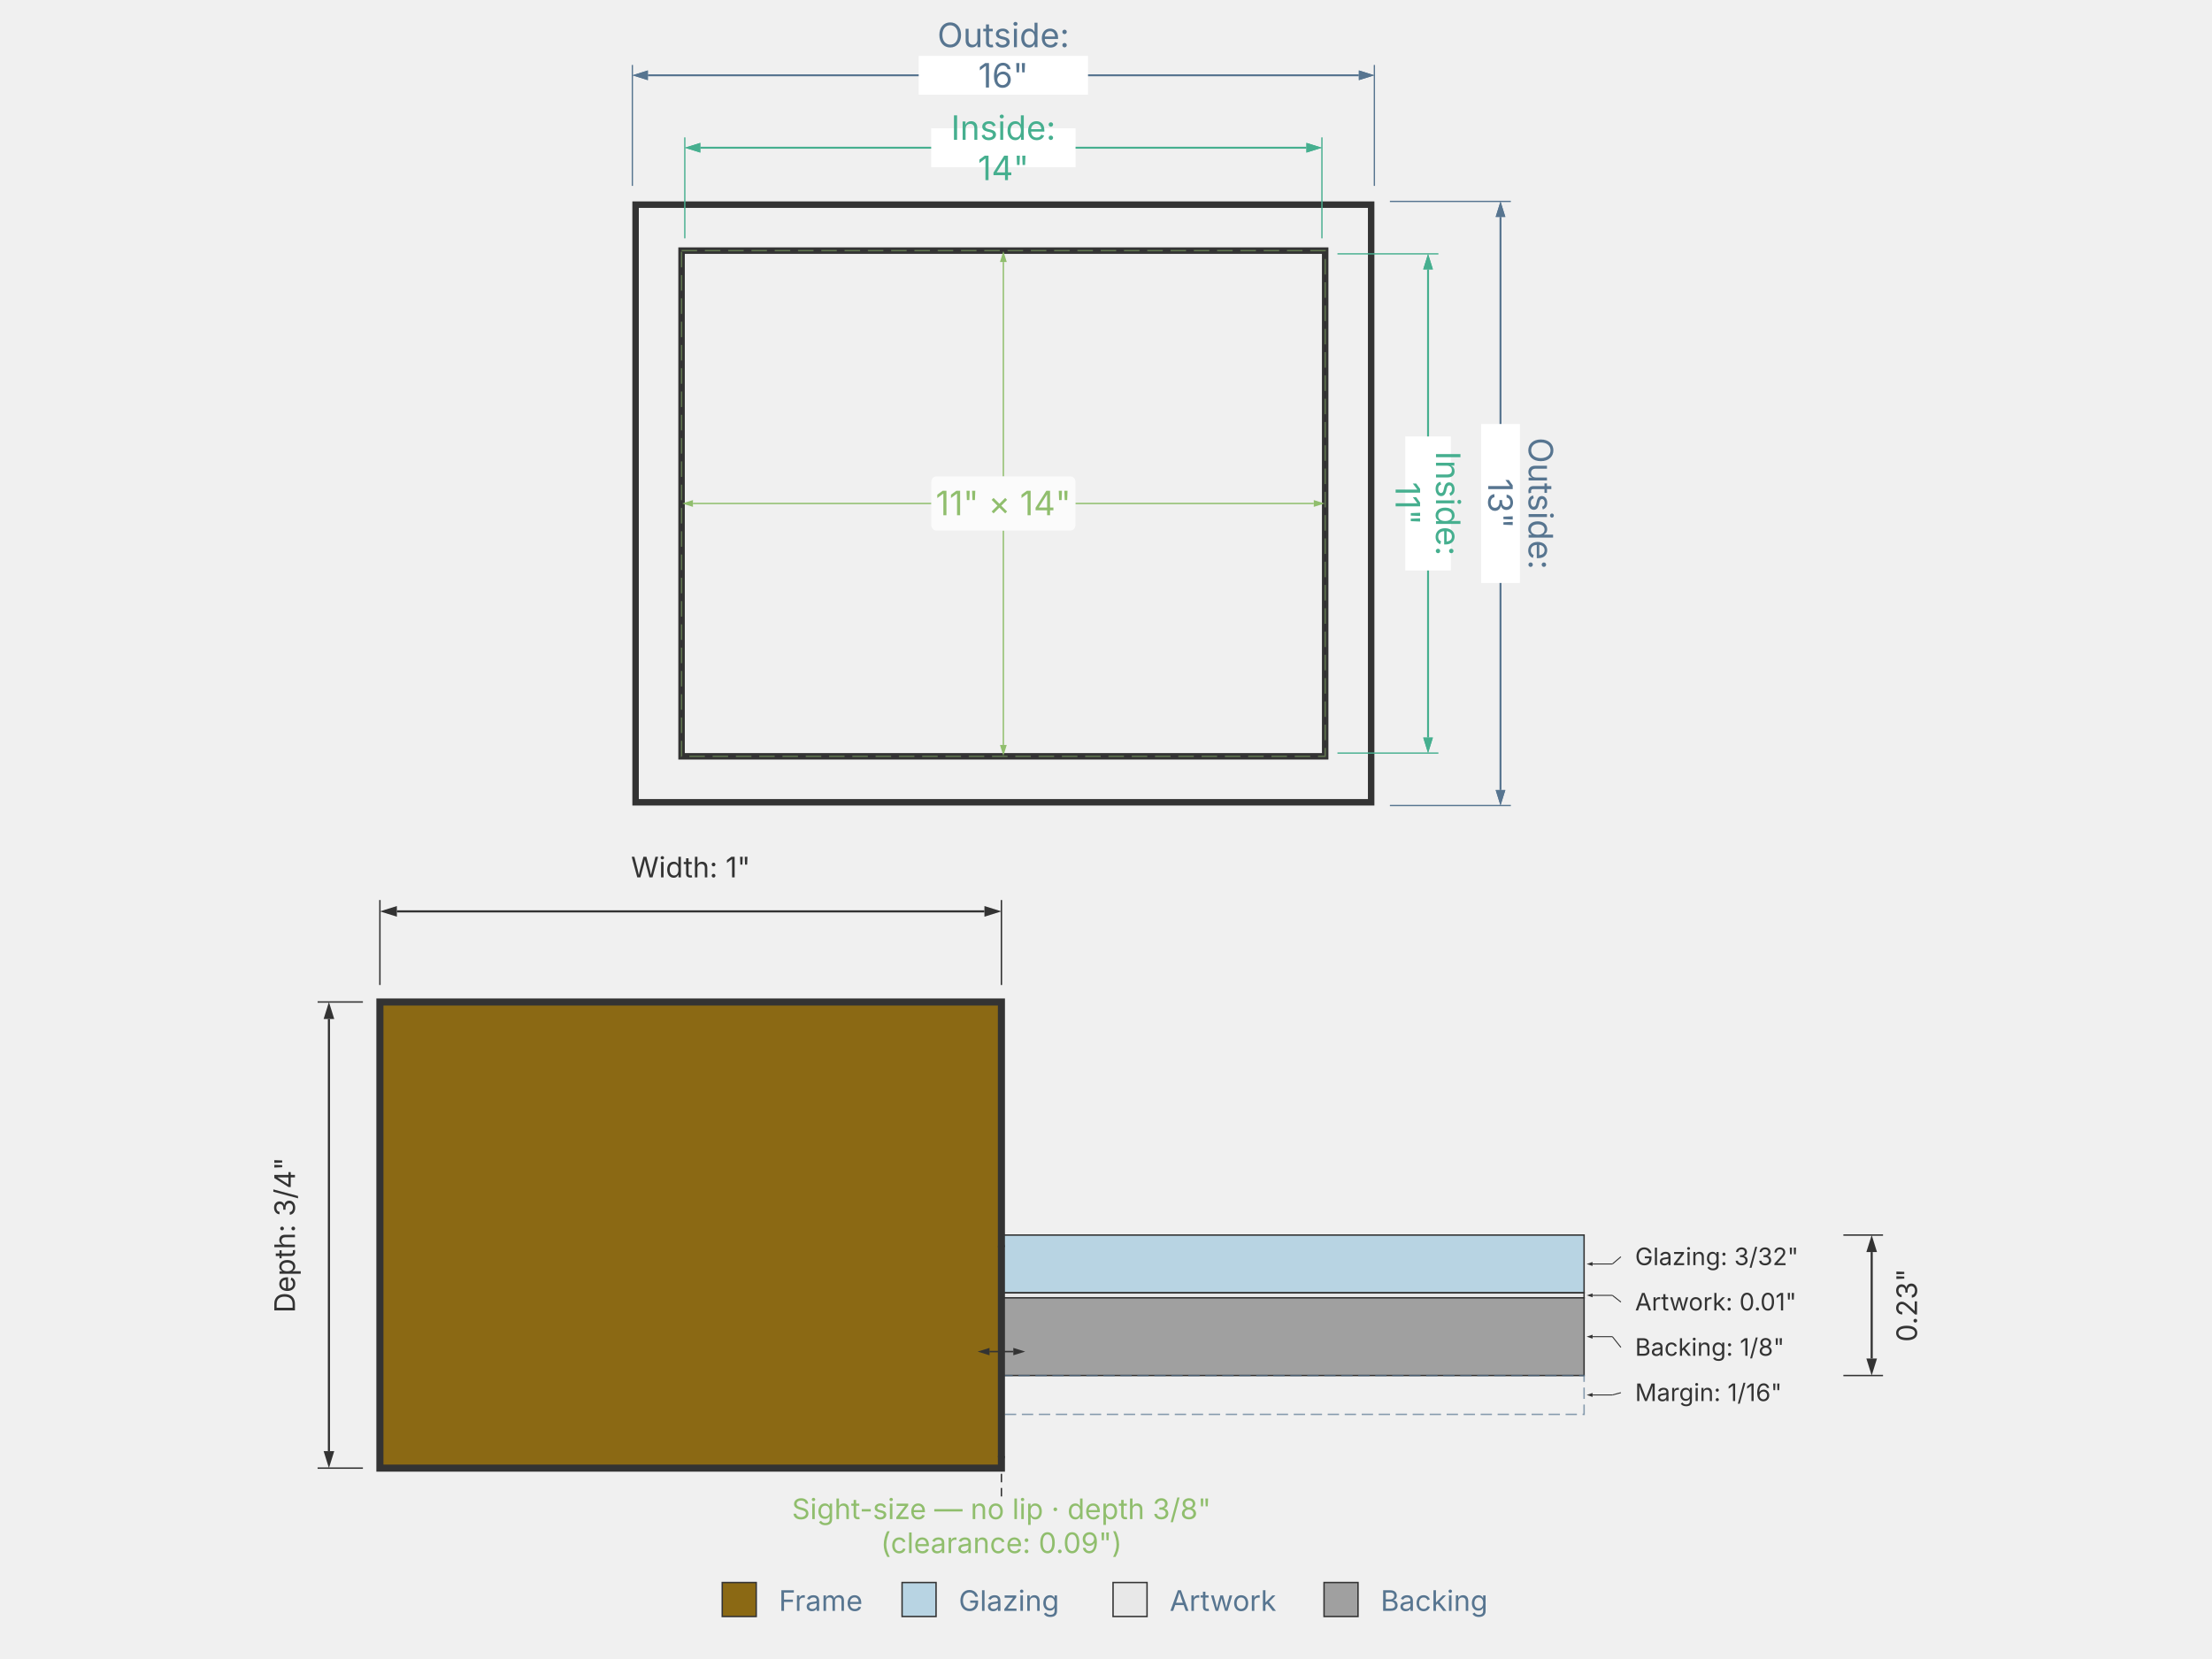
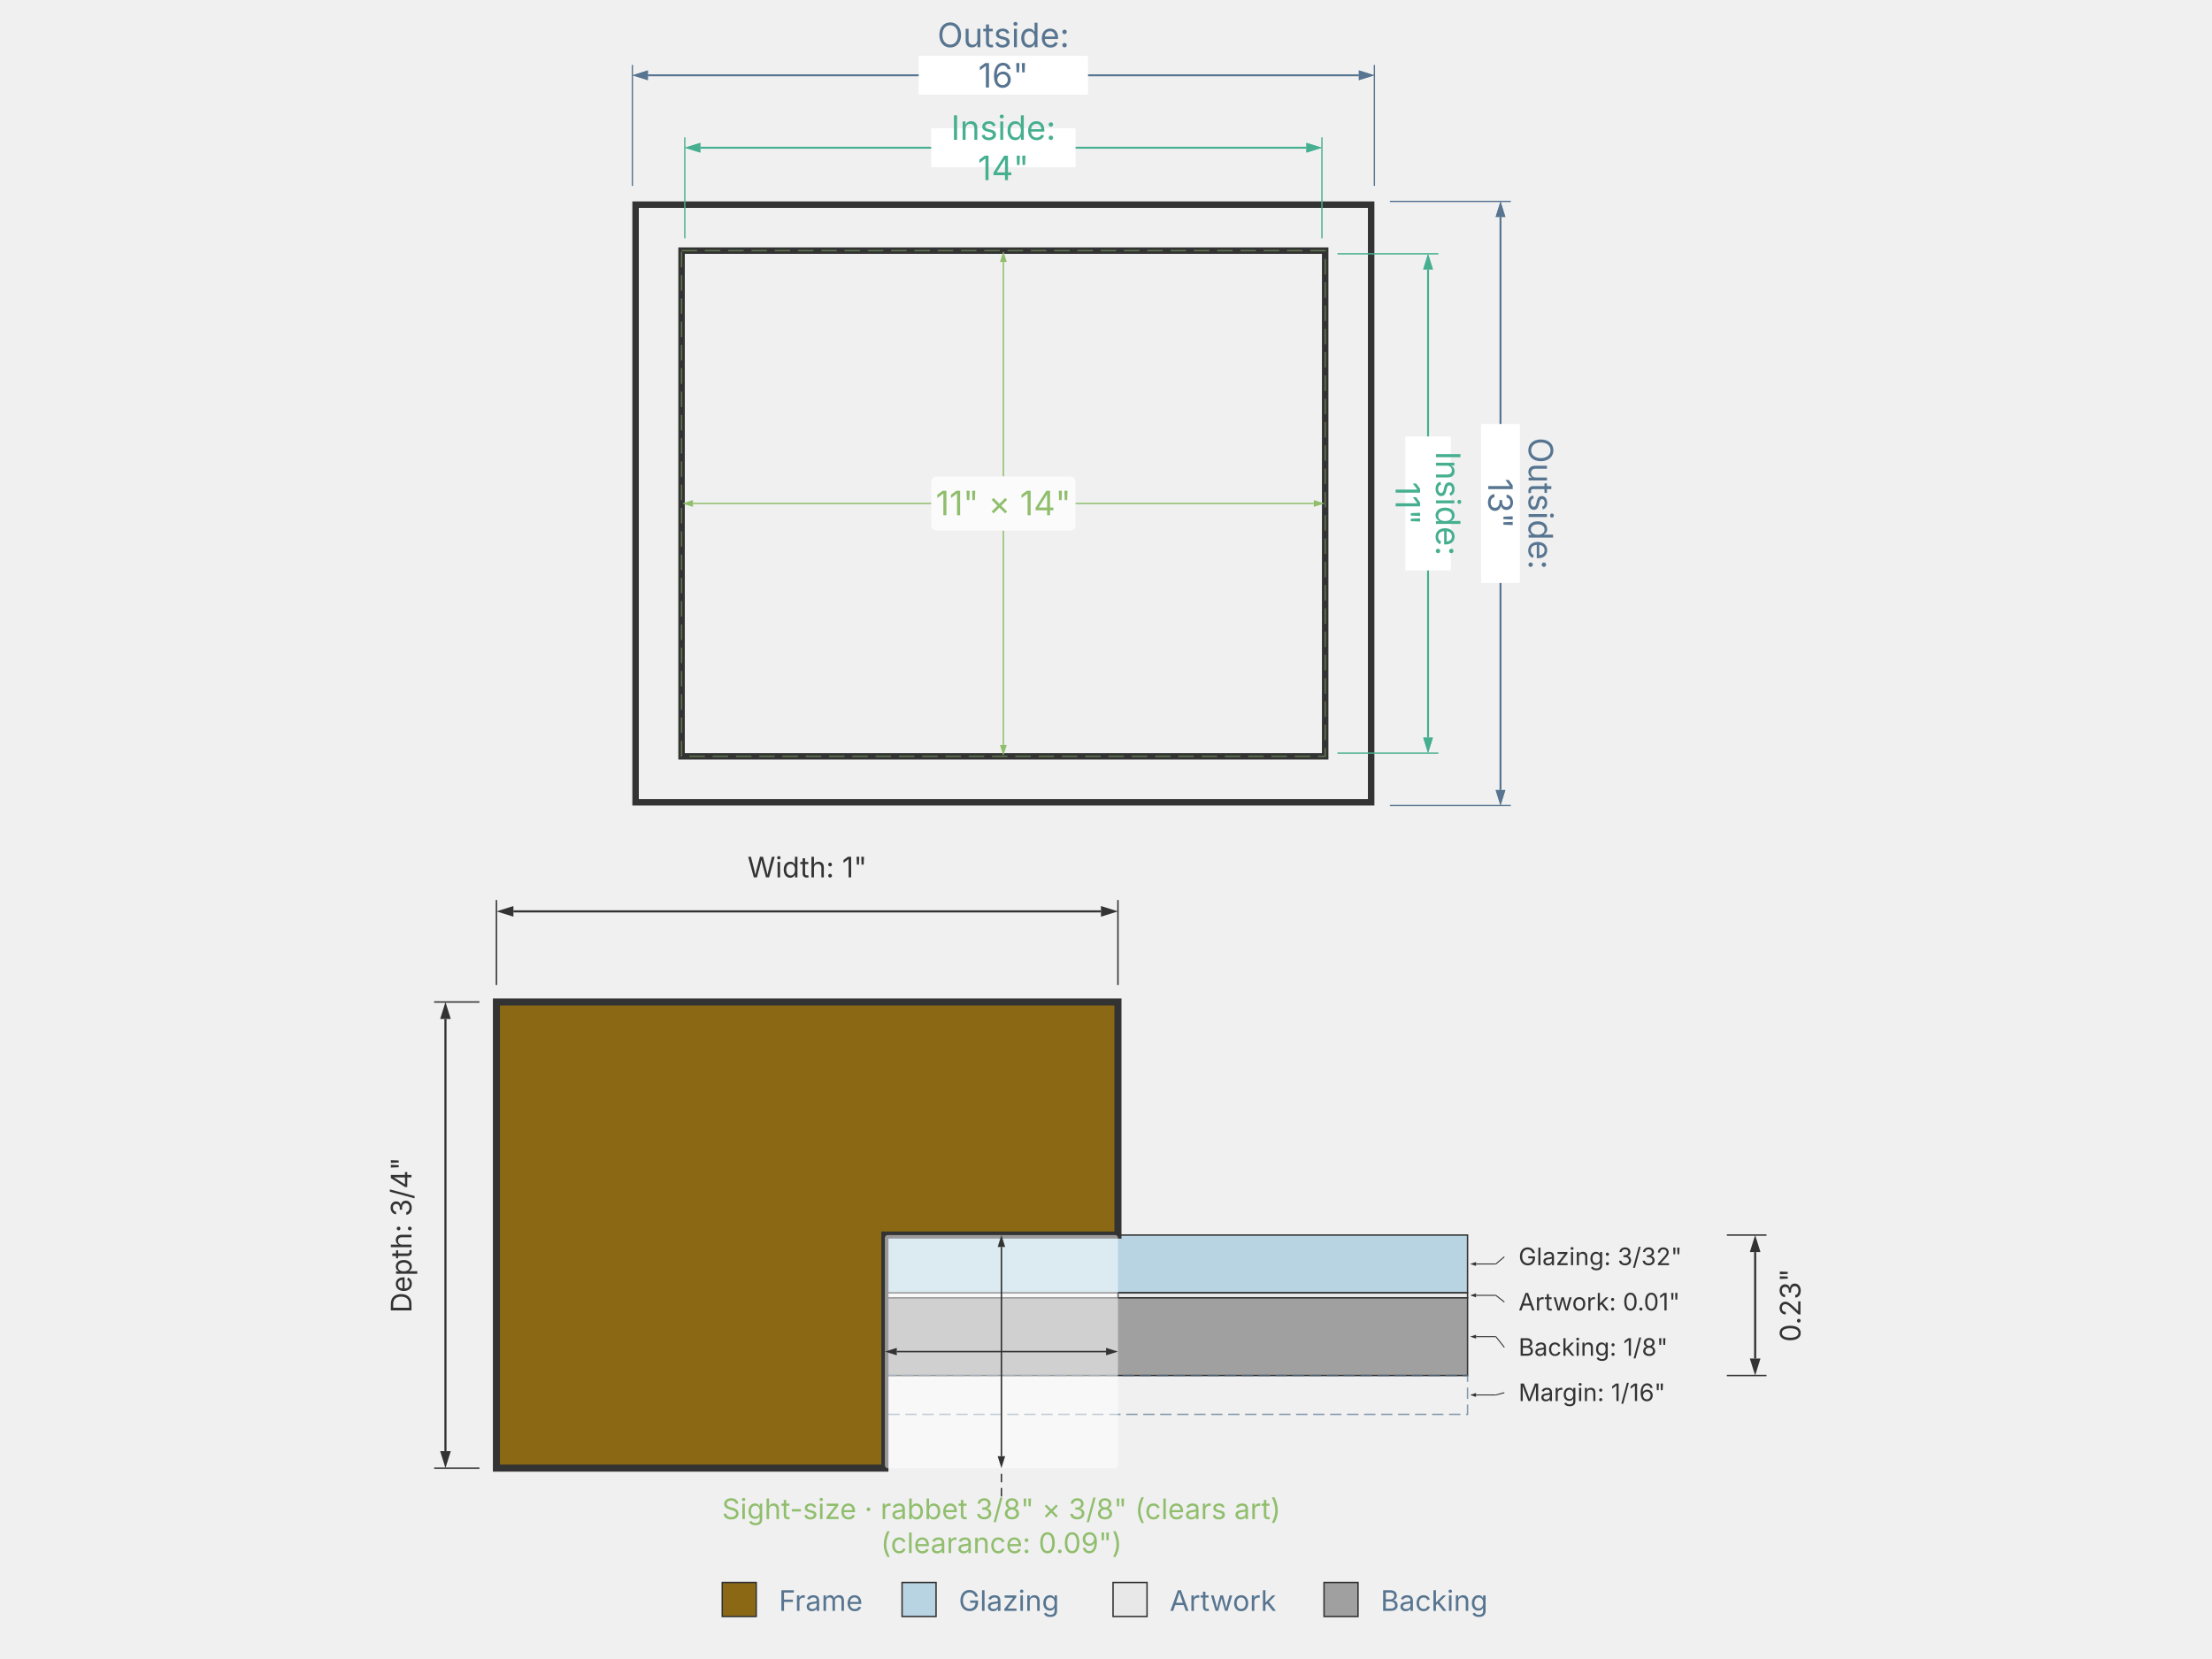
<svg xmlns="http://www.w3.org/2000/svg" viewBox="0 0 800.00 600.00">
  <g id="plan-view" transform="translate(-11.40, 7.58) scale(0.9357)">
    <defs>
      <pattern id="hatch" patternUnits="userSpaceOnUse" width="4" height="4">
        <path d="M-1,1 l2,-2 M0,4 l4,-4 M3,5 l2,-2" stroke="#CCCCCC" stroke-width="0.5" />
      </pattern>
    </defs>
    <g id="geometry">
      <rect x="257.85" y="71.00" width="284.31" height="231.00" stroke="#333333" stroke-width="2.5" fill="none" />
      <rect x="275.62" y="88.77" width="248.77" height="195.46" stroke="#333333" stroke-width="2.5" fill="none" />
    </g>
    <g id="content-boundary">
      <rect x="275.62" y="88.77" width="248.77" height="195.46" stroke="#90be6d" stroke-width="0.5" stroke-dasharray="6,3" fill="none" opacity="0.5" />
    </g>
    <g id="dimensions">
      <g class="dimension">
        <line x1="276.87" y1="84.02" x2="276.87" y2="45.00" stroke="#46af8f" stroke-width="0.5" />
        <line x1="523.13" y1="84.02" x2="523.13" y2="45.00" stroke="#46af8f" stroke-width="0.5" />
        <polygon points="276.87,49.00 282.87,50.88 282.87,47.12" fill="#46af8f" data-arrow="true" />
        <line x1="282.87" y1="49.00" x2="517.13" y2="49.00" stroke="#46af8f" stroke-width="0.75" />
        <polygon points="523.13,49.00 517.13,47.12 517.13,50.88" fill="#46af8f" data-arrow="true" />
        <rect x="372.10" y="41.50" width="55.80" height="15.00" fill="#FFFFFF" stroke="none" />
        <polygon points="276.87,49.00 282.87,50.88 282.87,47.12" fill="#46af8f" data-arrow="true" />
        <polygon points="523.13,49.00 517.13,47.12 517.13,50.88" fill="#46af8f" data-arrow="true" />
      </g>
      <g class="dimension">
        <line x1="256.60" y1="63.75" x2="256.60" y2="17.00" stroke="#577590" stroke-width="0.5" />
        <line x1="543.40" y1="63.75" x2="543.40" y2="17.00" stroke="#577590" stroke-width="0.5" />
        <polygon points="256.60,21.00 262.60,22.88 262.60,19.12" fill="#577590" data-arrow="true" />
        <line x1="262.60" y1="21.00" x2="537.40" y2="21.00" stroke="#577590" stroke-width="0.75" />
        <polygon points="543.40,21.00 537.40,19.12 537.40,22.88" fill="#577590" data-arrow="true" />
        <rect x="367.28" y="13.50" width="65.44" height="15.00" fill="#FFFFFF" stroke="none" />
        <polygon points="256.60,21.00 262.60,22.88 262.60,19.12" fill="#577590" data-arrow="true" />
        <polygon points="543.40,21.00 537.40,19.12 537.40,22.88" fill="#577590" data-arrow="true" />
      </g>
      <g class="dimension">
        <line x1="529.13" y1="90.02" x2="568.15" y2="90.02" stroke="#46af8f" stroke-width="0.5" />
        <line x1="529.13" y1="282.98" x2="568.15" y2="282.98" stroke="#46af8f" stroke-width="0.5" />
        <polygon points="564.15,90.02 562.28,96.02 566.03,96.02" fill="#46af8f" data-arrow="true" />
        <line x1="564.15" y1="96.02" x2="564.15" y2="276.98" stroke="#46af8f" stroke-width="0.75" />
        <polygon points="564.15,282.98 566.03,276.98 562.28,276.98" fill="#46af8f" data-arrow="true" />
        <rect x="555.35" y="160.60" width="17.60" height="51.80" fill="#FFFFFF" stroke="none" />
        <polygon points="564.15,90.02 562.28,96.02 566.03,96.02" fill="#46af8f" data-arrow="true" />
        <polygon points="564.15,282.98 566.03,276.98 562.28,276.98" fill="#46af8f" data-arrow="true" />
      </g>
      <g class="dimension">
        <line x1="549.40" y1="69.75" x2="596.15" y2="69.75" stroke="#577590" stroke-width="0.5" />
        <line x1="549.40" y1="303.25" x2="596.15" y2="303.25" stroke="#577590" stroke-width="0.5" />
        <polygon points="592.15,69.75 590.28,75.75 594.03,75.75" fill="#577590" data-arrow="true" />
        <line x1="592.15" y1="75.75" x2="592.15" y2="297.25" stroke="#577590" stroke-width="0.75" />
        <polygon points="592.15,303.25 594.03,297.25 590.28,297.25" fill="#577590" data-arrow="true" />
        <rect x="584.65" y="155.78" width="15.00" height="61.44" fill="#FFFFFF" stroke="none" />
        <polygon points="592.15,69.75 590.28,75.75 594.03,75.75" fill="#577590" data-arrow="true" />
        <polygon points="592.15,303.25 594.03,297.25 590.28,297.25" fill="#577590" data-arrow="true" />
      </g>
      <text transform="translate(400.00, 41.20)" fill="#46af8f" font-family="Inter, system-ui, -apple-system, sans-serif" font-size="13px" text-anchor="middle" dominant-baseline="central">Inside:</text>
      <text transform="translate(400.00, 56.80)" fill="#46af8f" font-family="Inter, system-ui, -apple-system, sans-serif" font-size="13px" text-anchor="middle" dominant-baseline="central">14"</text>
      <text transform="translate(400.00, 5.40)" fill="#577590" font-family="Inter, system-ui, -apple-system, sans-serif" font-size="13px" text-anchor="middle" dominant-baseline="central">Outside:</text>
      <text transform="translate(400.00, 21.00)" fill="#577590" font-family="Inter, system-ui, -apple-system, sans-serif" font-size="13px" text-anchor="middle" dominant-baseline="central">16"</text>
      <text transform="rotate(90 571.95 186.50)" x="571.95" y="186.50" fill="#46af8f" font-family="Inter, system-ui, -apple-system, sans-serif" font-size="13px" text-anchor="middle" dominant-baseline="central">Inside:</text>
      <text transform="rotate(90 556.35 186.50)" x="556.35" y="186.50" fill="#46af8f" font-family="Inter, system-ui, -apple-system, sans-serif" font-size="13px" text-anchor="middle" dominant-baseline="central">11"</text>
      <text transform="rotate(90 607.75 186.50)" x="607.75" y="186.50" fill="#577590" font-family="Inter, system-ui, -apple-system, sans-serif" font-size="13px" text-anchor="middle" dominant-baseline="central">Outside:</text>
      <text transform="rotate(90 592.15 186.50)" x="592.15" y="186.50" fill="#577590" font-family="Inter, system-ui, -apple-system, sans-serif" font-size="13px" text-anchor="middle" dominant-baseline="central">13"</text>
    </g>
    <g id="artwork-indicator">
      <polygon points="275.82,186.50 280.02,187.81 280.02,185.19" fill="#90be6d" data-arrow="true" />
      <line x1="280.02" y1="186.50" x2="372.16" y2="186.50" stroke="#90be6d" stroke-width="0.525" />
      <line x1="427.84" y1="186.50" x2="519.98" y2="186.50" stroke="#90be6d" stroke-width="0.525" />
      <polygon points="524.18,186.50 519.98,185.19 519.98,187.81" fill="#90be6d" data-arrow="true" />
      <polygon points="400.00,88.97 398.69,93.17 401.31,93.17" fill="#90be6d" data-arrow="true" />
      <line x1="400.00" y1="93.17" x2="400.00" y2="176.05" stroke="#90be6d" stroke-width="0.525" />
      <line x1="400.00" y1="196.95" x2="400.00" y2="279.83" stroke="#90be6d" stroke-width="0.525" />
      <polygon points="400.00,284.03 401.31,279.83 398.69,279.83" fill="#90be6d" data-arrow="true" />
      <rect x="372.16" y="176.05" width="55.69" height="20.90" fill="#FFFFFF" fill-opacity="0.75" stroke="none" rx="2" />
      <text transform="translate(400.00, 191.05)" fill="#90be6d" font-family="Inter, system-ui, -apple-system, sans-serif" font-size="13.00px" text-anchor="middle">11" × 14"</text>
    </g>
  </g>
  <g id="section-view" transform="translate(-9.69, 310.15) scale(1.0242)">
    <defs>
      <pattern id="hatch" patternUnits="userSpaceOnUse" width="4" height="4">
        <path d="M-1,1 l2,-2 M0,4 l4,-4 M3,5 l2,-2" stroke="#CCCCCC" stroke-width="0.5" />
      </pattern>
    </defs>
-     <g id="section-content" transform="translate(-38.65, 0)">
+     <g id="section-content" transform="translate(2.50, 0)">
      <g id="section-geometry">
-         <rect x="401.73" y="133.30" width="205.75" height="20.41" stroke="#333333" stroke-width="0.5" fill="#B8D4E3" />
-         <rect x="401.73" y="153.71" width="205.75" height="1.76" stroke="#333333" stroke-width="0.5" fill="#E8E8E8" />
-         <rect x="401.73" y="155.47" width="205.75" height="27.43" stroke="#333333" stroke-width="0.5" fill="#A0A0A0" />
-         <rect x="401.73" y="182.90" width="205.75" height="13.72" stroke="#577590" stroke-width="0.5" stroke-dasharray="4,2" fill="none" opacity="0.7" />
-         <polygon points="182.26,51.00 401.73,51.00 401.73,133.30 401.73,133.30 401.73,215.60 182.26,215.60" stroke="#333333" stroke-width="2.5" fill="#8B6914" />
+         <rect x="319.43" y="133.30" width="205.75" height="20.41" stroke="#333333" stroke-width="0.5" fill="#B8D4E3" />
+         <rect x="401.73" y="153.71" width="123.45" height="1.76" stroke="#333333" stroke-width="0.5" fill="#E8E8E8" />
+         <rect x="319.43" y="155.47" width="205.75" height="27.43" stroke="#333333" stroke-width="0.5" fill="#A0A0A0" />
+         <rect x="319.43" y="182.90" width="205.75" height="13.72" stroke="#577590" stroke-width="0.5" stroke-dasharray="4,2" fill="none" opacity="0.7" />
+         <polygon points="182.26,51.00 401.73,51.00 401.73,133.30 319.43,133.30 319.43,215.60 182.26,215.60" stroke="#333333" stroke-width="2.5" fill="#8B6914" />
      </g>
      <g id="section-dimensions">
        <line x1="176.26" y1="51.00" x2="160.26" y2="51.00" stroke="#333333" stroke-width="0.5" />
        <line x1="176.26" y1="215.60" x2="160.26" y2="215.60" stroke="#333333" stroke-width="0.5" />
        <polygon points="164.26,51.00 162.39,57.00 166.14,57.00" fill="#333333" data-arrow="true" />
        <line x1="164.26" y1="57.00" x2="164.26" y2="209.60" stroke="#333333" stroke-width="0.75" />
        <polygon points="164.26,215.60 166.14,209.60 162.39,209.60" fill="#333333" data-arrow="true" />
        <text x="152.26" y="133.30" fill="#333333" font-family="Inter, system-ui, -apple-system, sans-serif" font-size="10px" text-anchor="middle" transform="rotate(-90 152.26 133.30)">Depth: 3/4"</text>
        <line x1="182.26" y1="45.00" x2="182.26" y2="15.00" stroke="#333333" stroke-width="0.5" />
        <line x1="401.73" y1="45.00" x2="401.73" y2="15.00" stroke="#333333" stroke-width="0.5" />
        <polygon points="182.26,19.00 188.26,20.88 188.26,17.12" fill="#333333" data-arrow="true" />
        <line x1="188.26" y1="19.00" x2="395.73" y2="19.00" stroke="#333333" stroke-width="0.75" />
        <polygon points="401.73,19.00 395.73,17.12 395.73,20.88" fill="#333333" data-arrow="true" />
        <text transform="translate(291.99, 7.00)" fill="#333333" font-family="Inter, system-ui, -apple-system, sans-serif" font-size="10px" text-anchor="middle">Width: 1"</text>
-         <rect x="401.73" y="133.30" width="0.00" height="82.30" fill="#FFFFFF" fill-opacity="0.5" stroke="none" rx="1" />
-         <polygon points="410.13,174.45 405.93,173.14 405.93,175.76" fill="#333333" data-arrow="true" />
-         <line x1="405.93" y1="174.45" x2="397.53" y2="174.45" stroke="#333333" stroke-width="0.525" />
-         <polygon points="393.33,174.45 397.53,175.76 397.53,173.14" fill="#333333" data-arrow="true" />
-         <polygon points="401.73,133.30 400.42,137.50 403.04,137.50" fill="#333333" data-arrow="true" />
-         <line x1="401.73" y1="137.50" x2="401.73" y2="211.40" stroke="#333333" stroke-width="0.525" />
-         <polygon points="401.73,215.60 403.04,211.40 400.42,211.40" fill="#333333" data-arrow="true" />
-         <polygon points="608.38,143.51 610.48,144.21 610.48,142.81" fill="#333333" data-arrow="true" />
-         <line x1="610.48" y1="143.51" x2="617.48" y2="143.51" stroke="#333333" stroke-width="0.35" />
-         <line x1="617.48" y1="143.51" x2="620.48" y2="140.96" stroke="#333333" stroke-width="0.35" />
-         <text transform="translate(625.48, 143.92)" fill="#333333" font-family="Inter, system-ui, -apple-system, sans-serif" font-size="8.5px">Glazing: 3/32"</text>
-         <polygon points="608.38,154.59 610.48,155.29 610.48,153.89" fill="#333333" data-arrow="true" />
-         <line x1="610.48" y1="154.59" x2="617.48" y2="154.59" stroke="#333333" stroke-width="0.35" />
-         <line x1="617.48" y1="154.59" x2="620.48" y2="156.96" stroke="#333333" stroke-width="0.35" />
-         <text transform="translate(625.48, 159.92)" fill="#333333" font-family="Inter, system-ui, -apple-system, sans-serif" font-size="8.5px">Artwork: 0.01"</text>
-         <polygon points="608.38,169.18 610.48,169.88 610.48,168.48" fill="#333333" data-arrow="true" />
-         <line x1="610.48" y1="169.18" x2="617.48" y2="169.18" stroke="#333333" stroke-width="0.35" />
-         <line x1="617.48" y1="169.18" x2="620.48" y2="172.96" stroke="#333333" stroke-width="0.35" />
-         <text transform="translate(625.48, 175.92)" fill="#333333" font-family="Inter, system-ui, -apple-system, sans-serif" font-size="8.5px">Backing: 1/8"</text>
-         <polygon points="608.38,189.76 610.48,190.46 610.48,189.06" fill="#333333" data-arrow="true" />
-         <line x1="610.48" y1="189.76" x2="617.48" y2="189.76" stroke="#333333" stroke-width="0.35" />
-         <line x1="617.48" y1="189.76" x2="620.48" y2="188.96" stroke="#333333" stroke-width="0.35" />
-         <text transform="translate(625.48, 191.92)" fill="#333333" font-family="Inter, system-ui, -apple-system, sans-serif" font-size="8.5px">Margin: 1/16"</text>
-         <line x1="699.04" y1="133.30" x2="713.04" y2="133.30" stroke="#333333" stroke-width="0.5" />
-         <line x1="699.04" y1="182.90" x2="713.04" y2="182.90" stroke="#333333" stroke-width="0.5" />
-         <polygon points="709.04,133.30 707.16,139.30 710.91,139.30" fill="#333333" data-arrow="true" />
-         <line x1="709.04" y1="139.30" x2="709.04" y2="176.90" stroke="#333333" stroke-width="0.75" />
-         <polygon points="709.04,182.90 710.91,176.90 707.16,176.90" fill="#333333" data-arrow="true" />
-         <text x="725.04" y="158.10" fill="#333333" font-family="Inter, system-ui, -apple-system, sans-serif" font-size="10px" text-anchor="middle" transform="rotate(-90 725.04 158.10)">0.23"</text>
-         <line x1="401.73" y1="217.60" x2="401.73" y2="227.60" stroke="#333333" stroke-width="0.5" stroke-dasharray="3,2" />
-         <text transform="translate(401.73, 233.60)" fill="#90be6d" font-family="Inter, system-ui, -apple-system, sans-serif" font-size="10px" text-anchor="middle">Sight-size — no lip · depth 3/8"</text>
-         <text transform="translate(401.73, 245.60)" fill="#90be6d" font-family="Inter, system-ui, -apple-system, sans-serif" font-size="10px" text-anchor="middle">(clearance: 0.09")</text>
+         <rect x="319.43" y="133.30" width="82.30" height="82.30" fill="#FFFFFF" fill-opacity="0.5" stroke="none" rx="1" />
+         <polygon points="319.43,174.45 323.63,175.76 323.63,173.14" fill="#333333" data-arrow="true" />
+         <line x1="323.63" y1="174.45" x2="397.53" y2="174.45" stroke="#333333" stroke-width="0.525" />
+         <polygon points="401.73,174.45 397.53,173.14 397.53,175.76" fill="#333333" data-arrow="true" />
+         <polygon points="360.58,133.30 359.27,137.50 361.89,137.50" fill="#333333" data-arrow="true" />
+         <line x1="360.58" y1="137.50" x2="360.58" y2="211.40" stroke="#333333" stroke-width="0.525" />
+         <polygon points="360.58,215.60 361.89,211.40 359.27,211.40" fill="#333333" data-arrow="true" />
+         <polygon points="526.08,143.51 528.18,144.21 528.18,142.81" fill="#333333" data-arrow="true" />
+         <line x1="528.18" y1="143.51" x2="535.18" y2="143.51" stroke="#333333" stroke-width="0.35" />
+         <line x1="535.18" y1="143.51" x2="538.18" y2="140.96" stroke="#333333" stroke-width="0.35" />
+         <text transform="translate(543.18, 143.92)" fill="#333333" font-family="Inter, system-ui, -apple-system, sans-serif" font-size="8.5px">Glazing: 3/32"</text>
+         <polygon points="526.08,154.59 528.18,155.29 528.18,153.89" fill="#333333" data-arrow="true" />
+         <line x1="528.18" y1="154.59" x2="535.18" y2="154.59" stroke="#333333" stroke-width="0.35" />
+         <line x1="535.18" y1="154.59" x2="538.18" y2="156.96" stroke="#333333" stroke-width="0.35" />
+         <text transform="translate(543.18, 159.92)" fill="#333333" font-family="Inter, system-ui, -apple-system, sans-serif" font-size="8.5px">Artwork: 0.01"</text>
+         <polygon points="526.08,169.18 528.18,169.88 528.18,168.48" fill="#333333" data-arrow="true" />
+         <line x1="528.18" y1="169.18" x2="535.18" y2="169.18" stroke="#333333" stroke-width="0.35" />
+         <line x1="535.18" y1="169.18" x2="538.18" y2="172.96" stroke="#333333" stroke-width="0.35" />
+         <text transform="translate(543.18, 175.92)" fill="#333333" font-family="Inter, system-ui, -apple-system, sans-serif" font-size="8.5px">Backing: 1/8"</text>
+         <polygon points="526.08,189.76 528.18,190.46 528.18,189.06" fill="#333333" data-arrow="true" />
+         <line x1="528.18" y1="189.76" x2="535.18" y2="189.76" stroke="#333333" stroke-width="0.35" />
+         <line x1="535.18" y1="189.76" x2="538.18" y2="188.96" stroke="#333333" stroke-width="0.35" />
+         <text transform="translate(543.18, 191.92)" fill="#333333" font-family="Inter, system-ui, -apple-system, sans-serif" font-size="8.5px">Margin: 1/16"</text>
+         <line x1="616.74" y1="133.30" x2="630.74" y2="133.30" stroke="#333333" stroke-width="0.5" />
+         <line x1="616.74" y1="182.90" x2="630.74" y2="182.90" stroke="#333333" stroke-width="0.5" />
+         <polygon points="626.74,133.30 624.86,139.30 628.61,139.30" fill="#333333" data-arrow="true" />
+         <line x1="626.74" y1="139.30" x2="626.74" y2="176.90" stroke="#333333" stroke-width="0.75" />
+         <polygon points="626.74,182.90 628.61,176.90 624.86,176.90" fill="#333333" data-arrow="true" />
+         <text x="642.74" y="158.10" fill="#333333" font-family="Inter, system-ui, -apple-system, sans-serif" font-size="10px" text-anchor="middle" transform="rotate(-90 642.74 158.10)">0.23"</text>
+         <line x1="360.58" y1="217.60" x2="360.58" y2="227.60" stroke="#333333" stroke-width="0.5" stroke-dasharray="3,2" />
+         <text transform="translate(360.58, 233.60)" fill="#90be6d" font-family="Inter, system-ui, -apple-system, sans-serif" font-size="10px" text-anchor="middle">Sight-size · rabbet 3/8" × 3/8" (clears art)</text>
+         <text transform="translate(360.58, 245.60)" fill="#90be6d" font-family="Inter, system-ui, -apple-system, sans-serif" font-size="10px" text-anchor="middle">(clearance: 0.09")</text>
      </g>
    </g>
    <g id="legend">
      <rect x="264.50" y="256.00" width="12" height="12" fill="#8B6914" stroke="#333333" stroke-width="0.5" />
      <text transform="translate(284.50, 266.00)" fill="#577590" font-family="Inter, system-ui, -apple-system, sans-serif" font-size="10px">Frame</text>
      <rect x="328.00" y="256.00" width="12" height="12" fill="#B8D4E3" stroke="#333333" stroke-width="0.5" />
      <text transform="translate(348.00, 266.00)" fill="#577590" font-family="Inter, system-ui, -apple-system, sans-serif" font-size="10px">Glazing</text>
      <rect x="402.50" y="256.00" width="12" height="12" fill="#E8E8E8" stroke="#333333" stroke-width="0.5" />
      <text transform="translate(422.50, 266.00)" fill="#577590" font-family="Inter, system-ui, -apple-system, sans-serif" font-size="10px">Artwork</text>
      <rect x="477.00" y="256.00" width="12" height="12" fill="#A0A0A0" stroke="#333333" stroke-width="0.5" />
      <text transform="translate(497.00, 266.00)" fill="#577590" font-family="Inter, system-ui, -apple-system, sans-serif" font-size="10px">Backing</text>
    </g>
  </g>
</svg>
